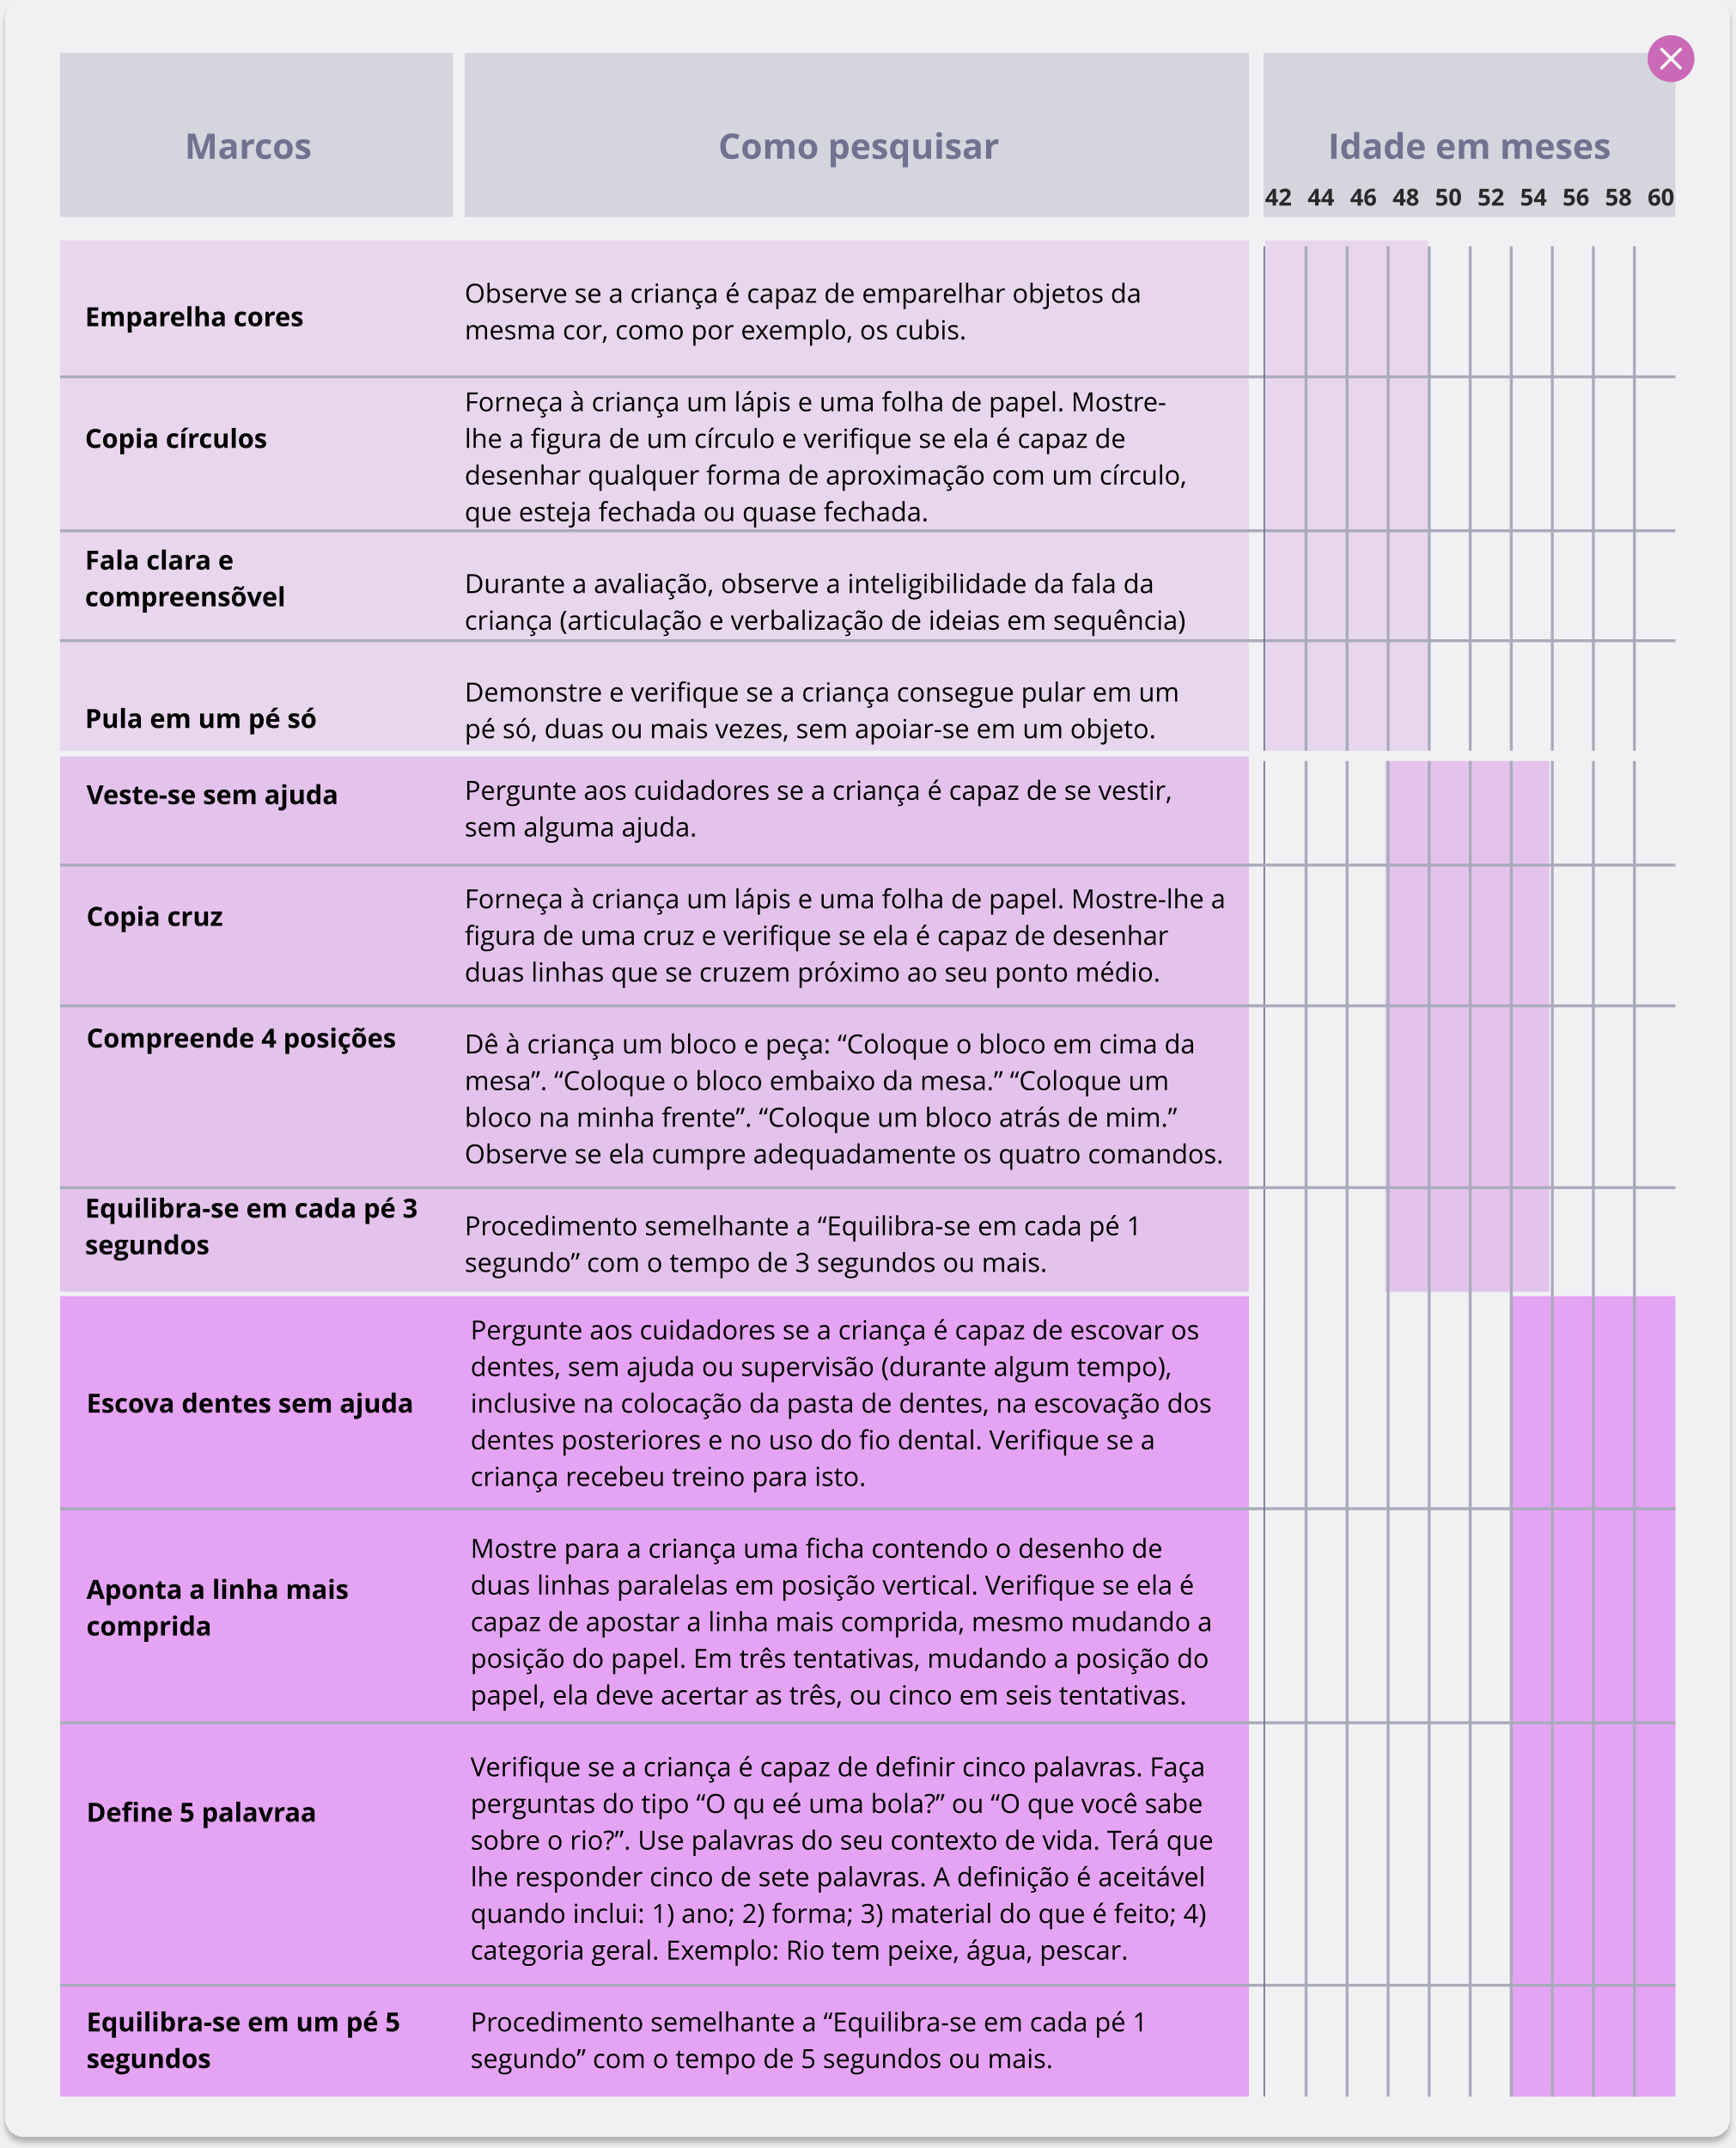
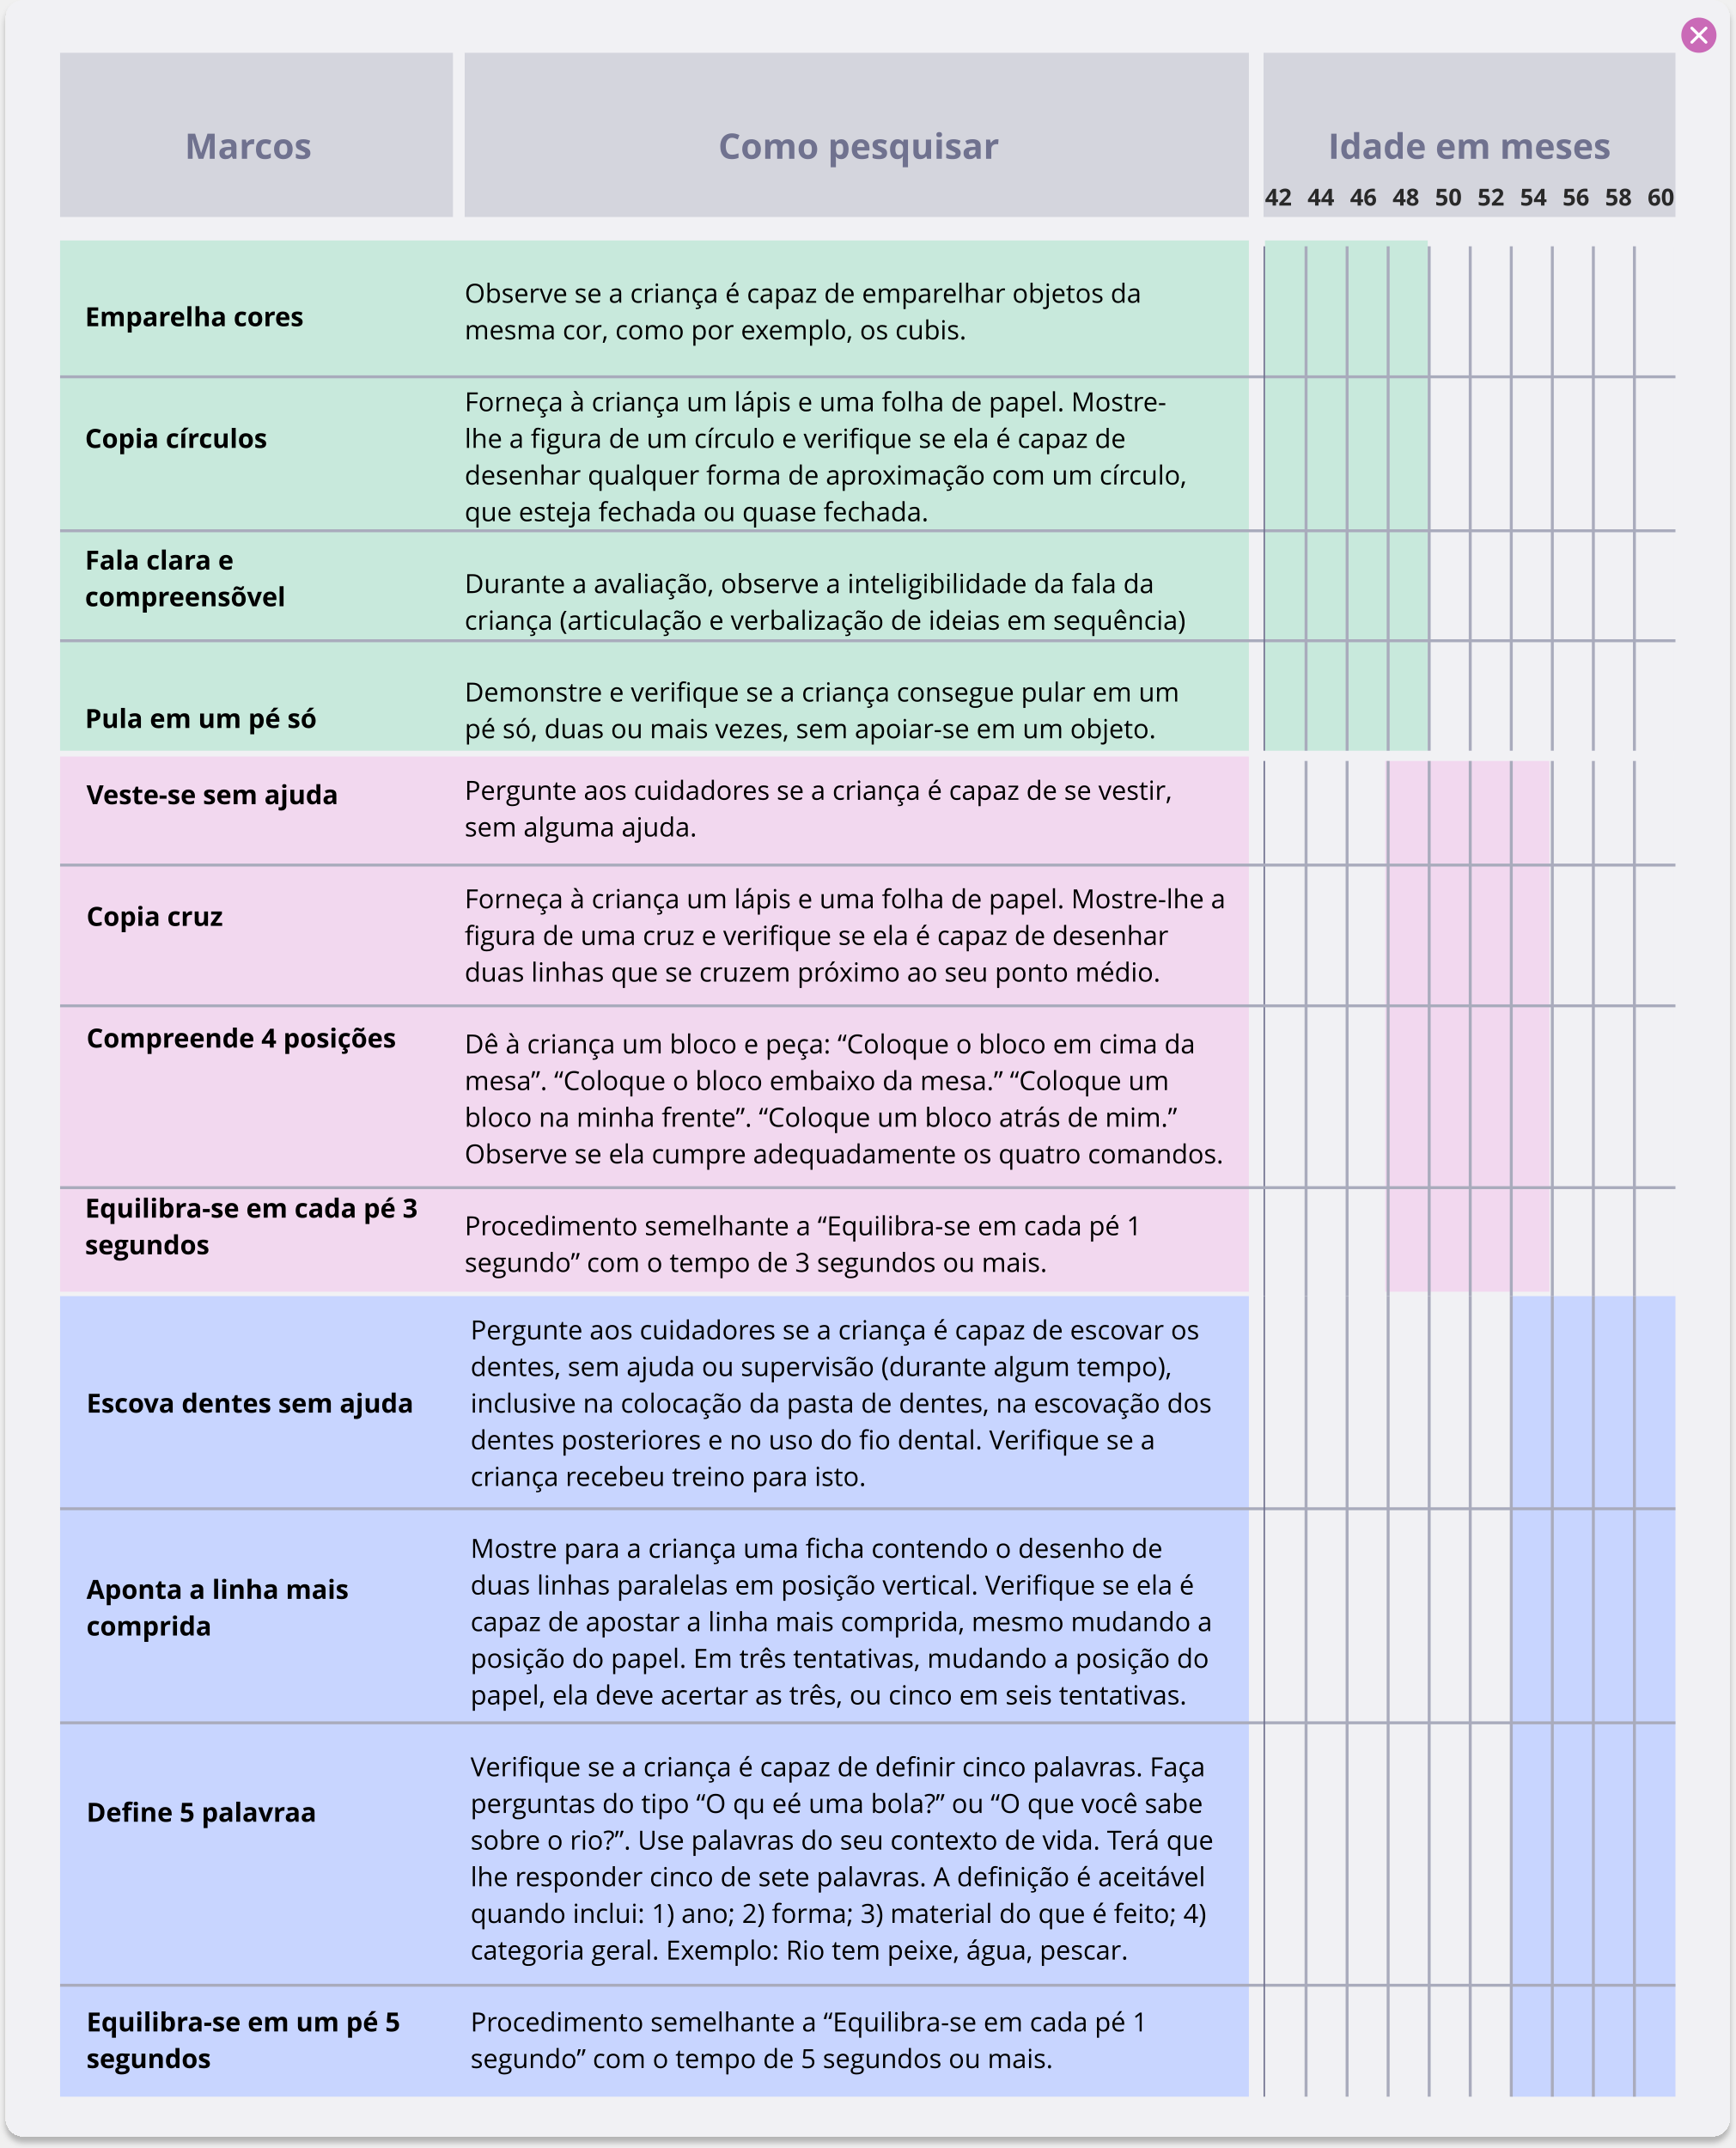
<svg xmlns="http://www.w3.org/2000/svg" width="1184" height="1465" viewBox="0 0 1184 1465" fill="none">
  <g id="marcos-desenvolvimento-3-a-5-expanded">
    <g id="Group 773">
-       <g id="Rectangle 221" filter="url(#filter0_d_2207_3133)">
+       <g id="Rectangle 221" filter="url(#filter0_d_2326_11258)">
        <rect x="4" width="1176" height="1457" rx="12" fill="#F1F1F4" />
      </g>
      <g id="Group 772">
        <rect id="Rectangle 218" x="41" y="36" width="268" height="112" fill="#D4D5DD" />
        <rect id="Rectangle 219" x="317" y="36" width="535" height="112" fill="#D4D5DD" />
        <rect id="Rectangle 220" x="862" y="36" width="281" height="112" fill="#D4D5DD" />
-         <rect id="Rectangle 209" x="41" y="164" width="811" height="348" fill="#E8D6EC" />
+         <rect id="Rectangle 209" x="41" y="164" width="811" height="348" fill="#C8E9DC" />
        <rect id="Rectangle 212" x="863" y="164" width="279" height="348" fill="#F1F1F4" />
        <rect id="Rectangle 214" x="862" y="519" width="281" height="362" fill="#F1F1F4" />
        <rect id="Rectangle 216" x="862" y="884" width="281" height="546" fill="#F1F1F4" />
-         <rect id="Rectangle 221_2" x="1031" y="884" width="112" height="546" fill="#E5A4F3" />
-         <rect id="Rectangle 215" x="945" y="519" width="112" height="362" fill="#E3C3EB" />
-         <rect id="Rectangle 213" x="863" y="164" width="111" height="348" fill="#E8D6EC" />
-         <rect id="Rectangle 210" x="41" y="516" width="811" height="365" fill="#E3C3EB" />
-         <rect id="Rectangle 211" x="41" y="884" width="811" height="546" fill="#E5A4F3" />
+         <rect id="Rectangle 221_2" x="1031" y="884" width="112" height="546" fill="#C8D5FF" />
+         <rect id="Rectangle 215" x="945" y="519" width="112" height="362" fill="#F2D8EF" />
+         <rect id="Rectangle 213" x="863" y="164" width="111" height="348" fill="#C8E9DC" />
+         <rect id="Rectangle 210" x="41" y="516" width="811" height="365" fill="#F2D8EF" />
+         <rect id="Rectangle 211" x="41" y="884" width="811" height="546" fill="#C8D5FF" />
        <text id="Emparelha cores Copia cÃ­rculos Fala clara e compreensÃµvel Pula em um pÃ© sÃ³" fill="black" xml:space="preserve" style="white-space: pre" font-family="Open Sans" font-size="18" font-weight="bold" letter-spacing="0em">
          <tspan x="58" y="222.483">Emparelha cores
</tspan>
          <tspan x="58" y="305.483">Copia círculos
</tspan>
          <tspan x="58" y="388.483">Fala clara e </tspan>
          <tspan x="58" y="413.483">compreensõvel
</tspan>
          <tspan x="58" y="496.483">Pula em um pé só</tspan>
        </text>
        <text id="Veste-se sem ajuda Copia cruz Compreende 4 posiÃ§Ãµes" fill="black" xml:space="preserve" style="white-space: pre" font-family="Open Sans" font-size="18" font-weight="bold" letter-spacing="0em">
          <tspan x="59" y="548.483">Veste-se sem ajuda
</tspan>
          <tspan x="59" y="631.483">Copia cruz
</tspan>
          <tspan x="59" y="714.483">Compreende 4 posições</tspan>
        </text>
        <text id="Equilibra-se em cada pÃ© 3 segundos" fill="black" xml:space="preserve" style="white-space: pre" font-family="Open Sans" font-size="18" font-weight="bold" letter-spacing="0em">
          <tspan x="58" y="830.483">Equilibra-se em cada pé 3 </tspan>
          <tspan x="58" y="855.483">segundos</tspan>
        </text>
        <text id="Escova dentes sem ajuda Aponta a linha mais comprida Define 5 palavraa" fill="black" xml:space="preserve" style="white-space: pre" font-family="Open Sans" font-size="18" font-weight="bold" letter-spacing="0em">
          <tspan x="59" y="963.483">Escova dentes sem ajuda
</tspan>
          <tspan x="59" y="1090.48">Aponta a linha mais </tspan>
          <tspan x="59" y="1115.48">comprida
</tspan>
          <tspan x="59" y="1242.48">Define 5 palavraa</tspan>
        </text>
        <text id="Equilibra-se em um pÃ© 5 segundos" fill="black" xml:space="preserve" style="white-space: pre" font-family="Open Sans" font-size="18" font-weight="bold" letter-spacing="0em">
          <tspan x="59" y="1385.48">Equilibra-se em um pé 5 </tspan>
          <tspan x="59" y="1410.48">segundos</tspan>
        </text>
        <text id="Observe se a crianÃ§a Ã© capaz de emparelhar objetos da mesma cor, como por exemplo, os cubis. ForneÃ§a Ã  crianÃ§a um lÃ¡pis e uma folha de papel. Mostre-lhe a figura de um cÃ­rculo e verifique se ela Ã© capaz de desenhar qualquer forma de aproximaÃ§Ã£o com um cÃ­rculo, que esteja fechada ou quase fechada. Durante a avaliaÃ§Ã£o, observe a inteligibilidade da fala da crianÃ§a (articulaÃ§Ã£o e verbalizaÃ§Ã£o de ideias em sequÃªncia) Demonstre e verifique se a crianÃ§a consegue pular em um pÃ© sÃ³, duas ou mais vezes, sem apoiar-se em um objeto." fill="black" xml:space="preserve" style="white-space: pre" font-family="Open Sans" font-size="18" letter-spacing="0em">
          <tspan x="317" y="206.483">Observe se a criança é capaz de emparelhar objetos da </tspan>
          <tspan x="317" y="231.483">mesma cor, como por exemplo, os cubis.
</tspan>
          <tspan x="317" y="280.483">Forneça à criança um lápis e uma folha de papel. Mostre-</tspan>
          <tspan x="317" y="305.483">lhe a figura de um círculo e verifique se ela é capaz de </tspan>
          <tspan x="317" y="330.483">desenhar qualquer forma de aproximação com um círculo, </tspan>
          <tspan x="317" y="355.483">que esteja fechada ou quase fechada.
</tspan>
          <tspan x="317" y="404.483">Durante a avaliação, observe a inteligibilidade da fala da </tspan>
          <tspan x="317" y="429.483">criança (articulação e verbalização de ideias em sequência)
</tspan>
          <tspan x="317" y="478.483">Demonstre e verifique se a criança consegue pular em um </tspan>
          <tspan x="317" y="503.483">pé só, duas ou mais vezes, sem apoiar-se em um objeto.</tspan>
        </text>
        <text id="Pergunte aos cuidadores se a crianÃ§a Ã© capaz de se vestir, sem alguma ajuda. ForneÃ§a Ã  crianÃ§a um lÃ¡pis e uma folha de papel. Mostre-lhe a figura de uma cruz e verifique se ela Ã© capaz de desenhar duas linhas que se cruzem prÃ³ximo ao seu ponto mÃ©dio. DÃª Ã  crianÃ§a um bloco e peÃ§a: âColoque o bloco em cima da mesaâ. âColoque o bloco embaixo da mesa.â âColoque um bloco na minha frenteâ. âColoque um bloco atrÃ¡s de mim.â Observe se ela cumpre adequadamente os quatro comandos. Procedimento semelhante a âEquilibra-se em cada pÃ© 1 segundoâ com o tempo de 3 segundos ou mais." fill="black" xml:space="preserve" style="white-space: pre" font-family="Open Sans" font-size="18" letter-spacing="0em">
          <tspan x="317" y="545.483">Pergunte aos cuidadores se a criança é capaz de se vestir, </tspan>
          <tspan x="317" y="570.483">sem alguma ajuda.
</tspan>
          <tspan x="317" y="619.483">Forneça à criança um lápis e uma folha de papel. Mostre-lhe a </tspan>
          <tspan x="317" y="644.483">figura de uma cruz e verifique se ela é capaz de desenhar </tspan>
          <tspan x="317" y="669.483">duas linhas que se cruzem próximo ao seu ponto médio.
</tspan>
          <tspan x="317" y="718.483">Dê à criança um bloco e peça: “Coloque o bloco em cima da </tspan>
          <tspan x="317" y="743.483">mesa”. “Coloque o bloco embaixo da mesa.” “Coloque um </tspan>
          <tspan x="317" y="768.483">bloco na minha frente”. “Coloque um bloco atrás de mim.” </tspan>
          <tspan x="317" y="793.483">Observe se ela cumpre adequadamente os quatro comandos.
</tspan>
          <tspan x="317" y="842.483">Procedimento semelhante a “Equilibra-se em cada pé 1 </tspan>
          <tspan x="317" y="867.483">segundo” com o tempo de 3 segundos ou mais.</tspan>
        </text>
        <text id="Pergunte aos cuidadores se a crianÃ§a Ã© capaz de escovar os dentes, sem ajuda ou supervisÃ£o (durante algum tempo), inclusive na colocaÃ§Ã£o da pasta de dentes, na escovaÃ§Ã£o dos dentes posteriores e no uso do fio dental. Verifique se a crianÃ§a recebeu treino para isto. Mostre para a crianÃ§a uma ficha contendo o desenho de duas linhas paralelas em posiÃ§Ã£o vertical. Verifique se ela Ã© capaz de apostar a linha mais comprida, mesmo mudando a posiÃ§Ã£o do papel. Em trÃªs tentativas, mudando a posiÃ§Ã£o do papel, ela deve acertar as trÃªs, ou cinco em seis tentativas. Verifique se a crianÃ§a Ã© capaz de definir cinco palavras. FaÃ§a perguntas do tipo âO qu eÃ© uma bola?â ou âO que vocÃª sabe sobre o rio?â. Use palavras do seu contexto de vida. TerÃ¡ que lhe responder cinco de sete palavras. A definiÃ§Ã£o Ã© aceitÃ¡vel quando inclui: 1) ano; 2) forma; 3) material do que Ã© feito; 4) categoria geral. Exemplo: Rio tem peixe, Ã¡gua, pescar. Procedimento semelhante a âEquilibra-se em cada pÃ© 1 segundoâ com o tempo de 5 segundos ou mais." fill="black" xml:space="preserve" style="white-space: pre" font-family="Open Sans" font-size="18" letter-spacing="0em">
          <tspan x="321" y="913.483">Pergunte aos cuidadores se a criança é capaz de escovar os </tspan>
          <tspan x="321" y="938.483">dentes, sem ajuda ou supervisão (durante algum tempo), </tspan>
          <tspan x="321" y="963.483">inclusive na colocação da pasta de dentes, na escovação dos </tspan>
          <tspan x="321" y="988.483">dentes posteriores e no uso do fio dental. Verifique se a </tspan>
          <tspan x="321" y="1013.48">criança recebeu treino para isto.
</tspan>
          <tspan x="321" y="1062.48">Mostre para a criança uma ficha contendo o desenho de </tspan>
          <tspan x="321" y="1087.48">duas linhas paralelas em posição vertical. Verifique se ela é </tspan>
          <tspan x="321" y="1112.48">capaz de apostar a linha mais comprida, mesmo mudando a </tspan>
          <tspan x="321" y="1137.48">posição do papel. Em três tentativas, mudando a posição do </tspan>
          <tspan x="321" y="1162.48">papel, ela deve acertar as três, ou cinco em seis tentativas.
</tspan>
          <tspan x="321" y="1211.48">Verifique se a criança é capaz de definir cinco palavras. Faça </tspan>
          <tspan x="321" y="1236.48">perguntas do tipo “O qu eé uma bola?” ou “O que você sabe </tspan>
          <tspan x="321" y="1261.48">sobre o rio?”. Use palavras do seu contexto de vida. Terá que </tspan>
          <tspan x="321" y="1286.48">lhe responder cinco de sete palavras. A definição é aceitável </tspan>
          <tspan x="321" y="1311.48">quando inclui: 1) ano; 2) forma; 3) material do que é feito; 4) </tspan>
          <tspan x="321" y="1336.48">categoria geral. Exemplo: Rio tem peixe, água, pescar.
</tspan>
          <tspan x="321" y="1385.48">Procedimento semelhante a “Equilibra-se em cada pé 1 </tspan>
          <tspan x="321" y="1410.48">segundo” com o tempo de 5 segundos ou mais.
</tspan>
        </text>
        <line id="Line 4" x1="41" y1="257" x2="1143" y2="257" stroke="#A9ABBC" stroke-width="2" />
        <line id="Line 5" x1="41" y1="362" x2="1143" y2="362" stroke="#A9ABBC" stroke-width="2" />
        <line id="Line 6" x1="41" y1="437" x2="1143" y2="437" stroke="#A9ABBC" stroke-width="2" />
        <line id="Line 10" x1="41" y1="1029" x2="1143" y2="1029" stroke="#A9ABBC" stroke-width="2" />
        <line id="Line 11" x1="41" y1="1175" x2="1143" y2="1175" stroke="#A9ABBC" stroke-width="2" />
        <line id="Line 12" x1="41" y1="1354" x2="1143" y2="1354" stroke="#A9ABBC" stroke-width="2" />
-         <g id="Frame 836" clip-path="url(#clip0_2207_3133)">
+         <g id="Frame 836" clip-path="url(#clip0_2326_11258)">
          <path id="Line 13" d="M862 -244.5L862 924.5" stroke="#70728F" stroke-width="2" />
          <line id="Line 14" x1="891" y1="-244.5" x2="891" y2="924.5" stroke="#A9ABBC" stroke-width="2" />
          <line id="Line 22" x1="919" y1="-244.5" x2="919" y2="924.5" stroke="#A9ABBC" stroke-width="2" />
          <line id="Line 15" x1="947" y1="-244.5" x2="947" y2="924.5" stroke="#A9ABBC" stroke-width="2" />
          <line id="Line 16" x1="975" y1="-244.5" x2="975" y2="924.5" stroke="#A9ABBC" stroke-width="2" />
          <line id="Line 17" x1="1003" y1="-244.5" x2="1003" y2="924.5" stroke="#A9ABBC" stroke-width="2" />
          <line id="Line 18" x1="1031" y1="-244.5" x2="1031" y2="924.5" stroke="#A9ABBC" stroke-width="2" />
          <line id="Line 19" x1="1059" y1="-244.5" x2="1059" y2="924.5" stroke="#A9ABBC" stroke-width="2" />
          <line id="Line 20" x1="1087" y1="-244.5" x2="1087" y2="924.5" stroke="#A9ABBC" stroke-width="2" />
          <line id="Line 23" x1="1115" y1="-244.5" x2="1115" y2="924.5" stroke="#A9ABBC" stroke-width="2" />
-         </g>
-         <g id="Frame 840" clip-path="url(#clip1_2207_3133)">
+           <line id="Line 21" x1="1143" y1="-244.5" x2="1143" y2="924.5" stroke="#70728F" stroke-width="2" />
+         </g>
+         <g id="Frame 840" clip-path="url(#clip1_2326_11258)">
          <path id="Line 13_2" d="M862 117L862 1286" stroke="#70728F" stroke-width="2" />
          <line id="Line 14_2" x1="891" y1="117" x2="891" y2="1286" stroke="#A9ABBC" stroke-width="2" />
          <line id="Line 22_2" x1="919" y1="117" x2="919" y2="1286" stroke="#A9ABBC" stroke-width="2" />
          <line id="Line 15_2" x1="947" y1="117" x2="947" y2="1286" stroke="#A9ABBC" stroke-width="2" />
          <line id="Line 16_2" x1="975" y1="117" x2="975" y2="1286" stroke="#A9ABBC" stroke-width="2" />
          <line id="Line 17_2" x1="1003" y1="117" x2="1003" y2="1286" stroke="#A9ABBC" stroke-width="2" />
          <line id="Line 18_2" x1="1031" y1="117" x2="1031" y2="1286" stroke="#A9ABBC" stroke-width="2" />
          <line id="Line 19_2" x1="1059" y1="117" x2="1059" y2="1286" stroke="#A9ABBC" stroke-width="2" />
          <line id="Line 20_2" x1="1087" y1="117" x2="1087" y2="1286" stroke="#A9ABBC" stroke-width="2" />
          <line id="Line 23_2" x1="1115" y1="117" x2="1115" y2="1286" stroke="#A9ABBC" stroke-width="2" />
-         </g>
-         <g id="Frame 841" clip-path="url(#clip2_2207_3133)">
+           <line id="Line 21_2" x1="1143" y1="117" x2="1143" y2="1286" stroke="#70728F" stroke-width="2" />
+         </g>
+         <g id="Frame 841" clip-path="url(#clip2_2326_11258)">
          <path id="Line 13_3" d="M862 572.5L862 1741.5" stroke="#70728F" stroke-width="2" />
          <line id="Line 14_3" x1="891" y1="572.5" x2="891" y2="1741.5" stroke="#A9ABBC" stroke-width="2" />
          <line id="Line 22_3" x1="919" y1="572.5" x2="919" y2="1741.5" stroke="#A9ABBC" stroke-width="2" />
          <line id="Line 15_3" x1="947" y1="572.5" x2="947" y2="1741.5" stroke="#A9ABBC" stroke-width="2" />
          <line id="Line 16_3" x1="975" y1="572.5" x2="975" y2="1741.5" stroke="#A9ABBC" stroke-width="2" />
          <line id="Line 17_3" x1="1003" y1="572.5" x2="1003" y2="1741.5" stroke="#A9ABBC" stroke-width="2" />
          <line id="Line 18_3" x1="1031" y1="572.5" x2="1031" y2="1741.5" stroke="#A9ABBC" stroke-width="2" />
          <line id="Line 19_3" x1="1059" y1="572.5" x2="1059" y2="1741.5" stroke="#A9ABBC" stroke-width="2" />
          <line id="Line 20_3" x1="1087" y1="572.5" x2="1087" y2="1741.5" stroke="#A9ABBC" stroke-width="2" />
          <line id="Line 23_3" x1="1115" y1="572.5" x2="1115" y2="1741.5" stroke="#A9ABBC" stroke-width="2" />
+           <line id="Line 21_3" x1="1143" y1="572.5" x2="1143" y2="1741.5" stroke="#70728F" stroke-width="2" />
        </g>
        <g id="Frame 837">
          <text id="42" fill="#292929" xml:space="preserve" style="white-space: pre" font-family="Open Sans" font-size="16" font-weight="bold" letter-spacing="0em">
            <tspan x="863" y="140.207">42</tspan>
          </text>
          <text id="44" fill="#292929" xml:space="preserve" style="white-space: pre" font-family="Open Sans" font-size="16" font-weight="bold" letter-spacing="0em">
            <tspan x="892" y="140.207">44</tspan>
          </text>
          <text id="46" fill="#292929" xml:space="preserve" style="white-space: pre" font-family="Open Sans" font-size="16" font-weight="bold" letter-spacing="0em">
            <tspan x="921" y="140.207">46</tspan>
          </text>
          <text id="48" fill="#292929" xml:space="preserve" style="white-space: pre" font-family="Open Sans" font-size="16" font-weight="bold" letter-spacing="0em">
            <tspan x="950" y="140.207">48</tspan>
          </text>
          <text id="50" fill="#292929" xml:space="preserve" style="white-space: pre" font-family="Open Sans" font-size="16" font-weight="bold" letter-spacing="0em">
            <tspan x="979" y="140.207">50</tspan>
          </text>
          <text id="52" fill="#292929" xml:space="preserve" style="white-space: pre" font-family="Open Sans" font-size="16" font-weight="bold" letter-spacing="0em">
            <tspan x="1008" y="140.207">52</tspan>
          </text>
          <text id="54" fill="#292929" xml:space="preserve" style="white-space: pre" font-family="Open Sans" font-size="16" font-weight="bold" letter-spacing="0em">
            <tspan x="1037" y="140.207">54</tspan>
          </text>
          <text id="56" fill="#292929" xml:space="preserve" style="white-space: pre" font-family="Open Sans" font-size="16" font-weight="bold" letter-spacing="0em">
            <tspan x="1066" y="140.207">56</tspan>
          </text>
          <text id="58" fill="#292929" xml:space="preserve" style="white-space: pre" font-family="Open Sans" font-size="16" font-weight="bold" letter-spacing="0em">
            <tspan x="1095" y="140.207">58</tspan>
          </text>
          <text id="60" fill="#292929" xml:space="preserve" style="white-space: pre" font-family="Open Sans" font-size="16" font-weight="bold" letter-spacing="0em">
            <tspan x="1124" y="140.207">60</tspan>
          </text>
        </g>
        <line id="Line 7" x1="41" y1="590" x2="1143" y2="590" stroke="#A9ABBC" stroke-width="2" />
        <line id="Line 8" x1="41" y1="686" x2="1143" y2="686" stroke="#A9ABBC" stroke-width="2" />
        <line id="Line 9" x1="41" y1="810" x2="1143" y2="810" stroke="#A9ABBC" stroke-width="2" />
        <text id="Marcos" fill="#70728F" xml:space="preserve" style="white-space: pre" font-family="Open Sans" font-size="24" font-weight="bold" letter-spacing="0em">
          <tspan x="126" y="108.311">Marcos</tspan>
        </text>
        <text id="Como pesquisar" fill="#70728F" xml:space="preserve" style="white-space: pre" font-family="Open Sans" font-size="24" font-weight="bold" letter-spacing="0em">
          <tspan x="490" y="108.311">Como pesquisar</tspan>
        </text>
        <text id="Idade em meses" fill="#70728F" xml:space="preserve" style="white-space: pre" font-family="Open Sans" font-size="24" font-weight="bold" letter-spacing="0em">
          <tspan x="906" y="108.311">Idade em meses</tspan>
        </text>
      </g>
    </g>
    <g id="button-close">
-       <circle id="Ellipse 9" cx="1140" cy="40" r="16" fill="#CA6AB7" />
+       <circle id="Ellipse 9" cx="1159" cy="24" r="12" fill="#CA6AB7" />
      <g id="Group 641">
-         <path id="Vector 29" d="M1133.6 33.6L1146.4 46.4" stroke="white" stroke-width="2" stroke-linecap="round" />
-         <path id="Vector 30" d="M1146.4 33.6L1133.6 46.4" stroke="white" stroke-width="2" stroke-linecap="round" />
+         <path id="Vector 29" d="M1154.2 19.199L1163.8 28.799" stroke="white" stroke-width="2" stroke-linecap="round" />
+         <path id="Vector 30" d="M1163.8 19.199L1154.2 28.799" stroke="white" stroke-width="2" stroke-linecap="round" />
      </g>
    </g>
  </g>
  <defs>
-     <filter id="filter0_d_2207_3133" x="0" y="0" width="1184" height="1465" filterUnits="userSpaceOnUse" color-interpolation-filters="sRGB">
+     <filter id="filter0_d_2326_11258" x="0" y="0" width="1184" height="1465" filterUnits="userSpaceOnUse" color-interpolation-filters="sRGB">
      <feFlood flood-opacity="0" result="BackgroundImageFix" />
      <feColorMatrix in="SourceAlpha" type="matrix" values="0 0 0 0 0 0 0 0 0 0 0 0 0 0 0 0 0 0 127 0" result="hardAlpha" />
      <feOffset dy="4" />
      <feGaussianBlur stdDeviation="2" />
      <feComposite in2="hardAlpha" operator="out" />
      <feColorMatrix type="matrix" values="0 0 0 0 0 0 0 0 0 0 0 0 0 0 0 0 0 0 0.25 0" />
-       <feBlend mode="normal" in2="BackgroundImageFix" result="effect1_dropShadow_2207_3133" />
-       <feBlend mode="normal" in="SourceGraphic" in2="effect1_dropShadow_2207_3133" result="shape" />
+       <feBlend mode="normal" in2="BackgroundImageFix" result="effect1_dropShadow_2326_11258" />
+       <feBlend mode="normal" in="SourceGraphic" in2="effect1_dropShadow_2326_11258" result="shape" />
    </filter>
-     <clipPath id="clip0_2207_3133">
+     <clipPath id="clip0_2326_11258">
      <rect width="280.001" height="344" fill="white" transform="translate(862 168)" />
    </clipPath>
-     <clipPath id="clip1_2207_3133">
+     <clipPath id="clip1_2326_11258">
      <rect width="280.001" height="365" fill="white" transform="translate(862 519)" />
    </clipPath>
-     <clipPath id="clip2_2207_3133">
+     <clipPath id="clip2_2326_11258">
      <rect width="280.001" height="546" fill="white" transform="translate(862 884)" />
    </clipPath>
  </defs>
</svg>
